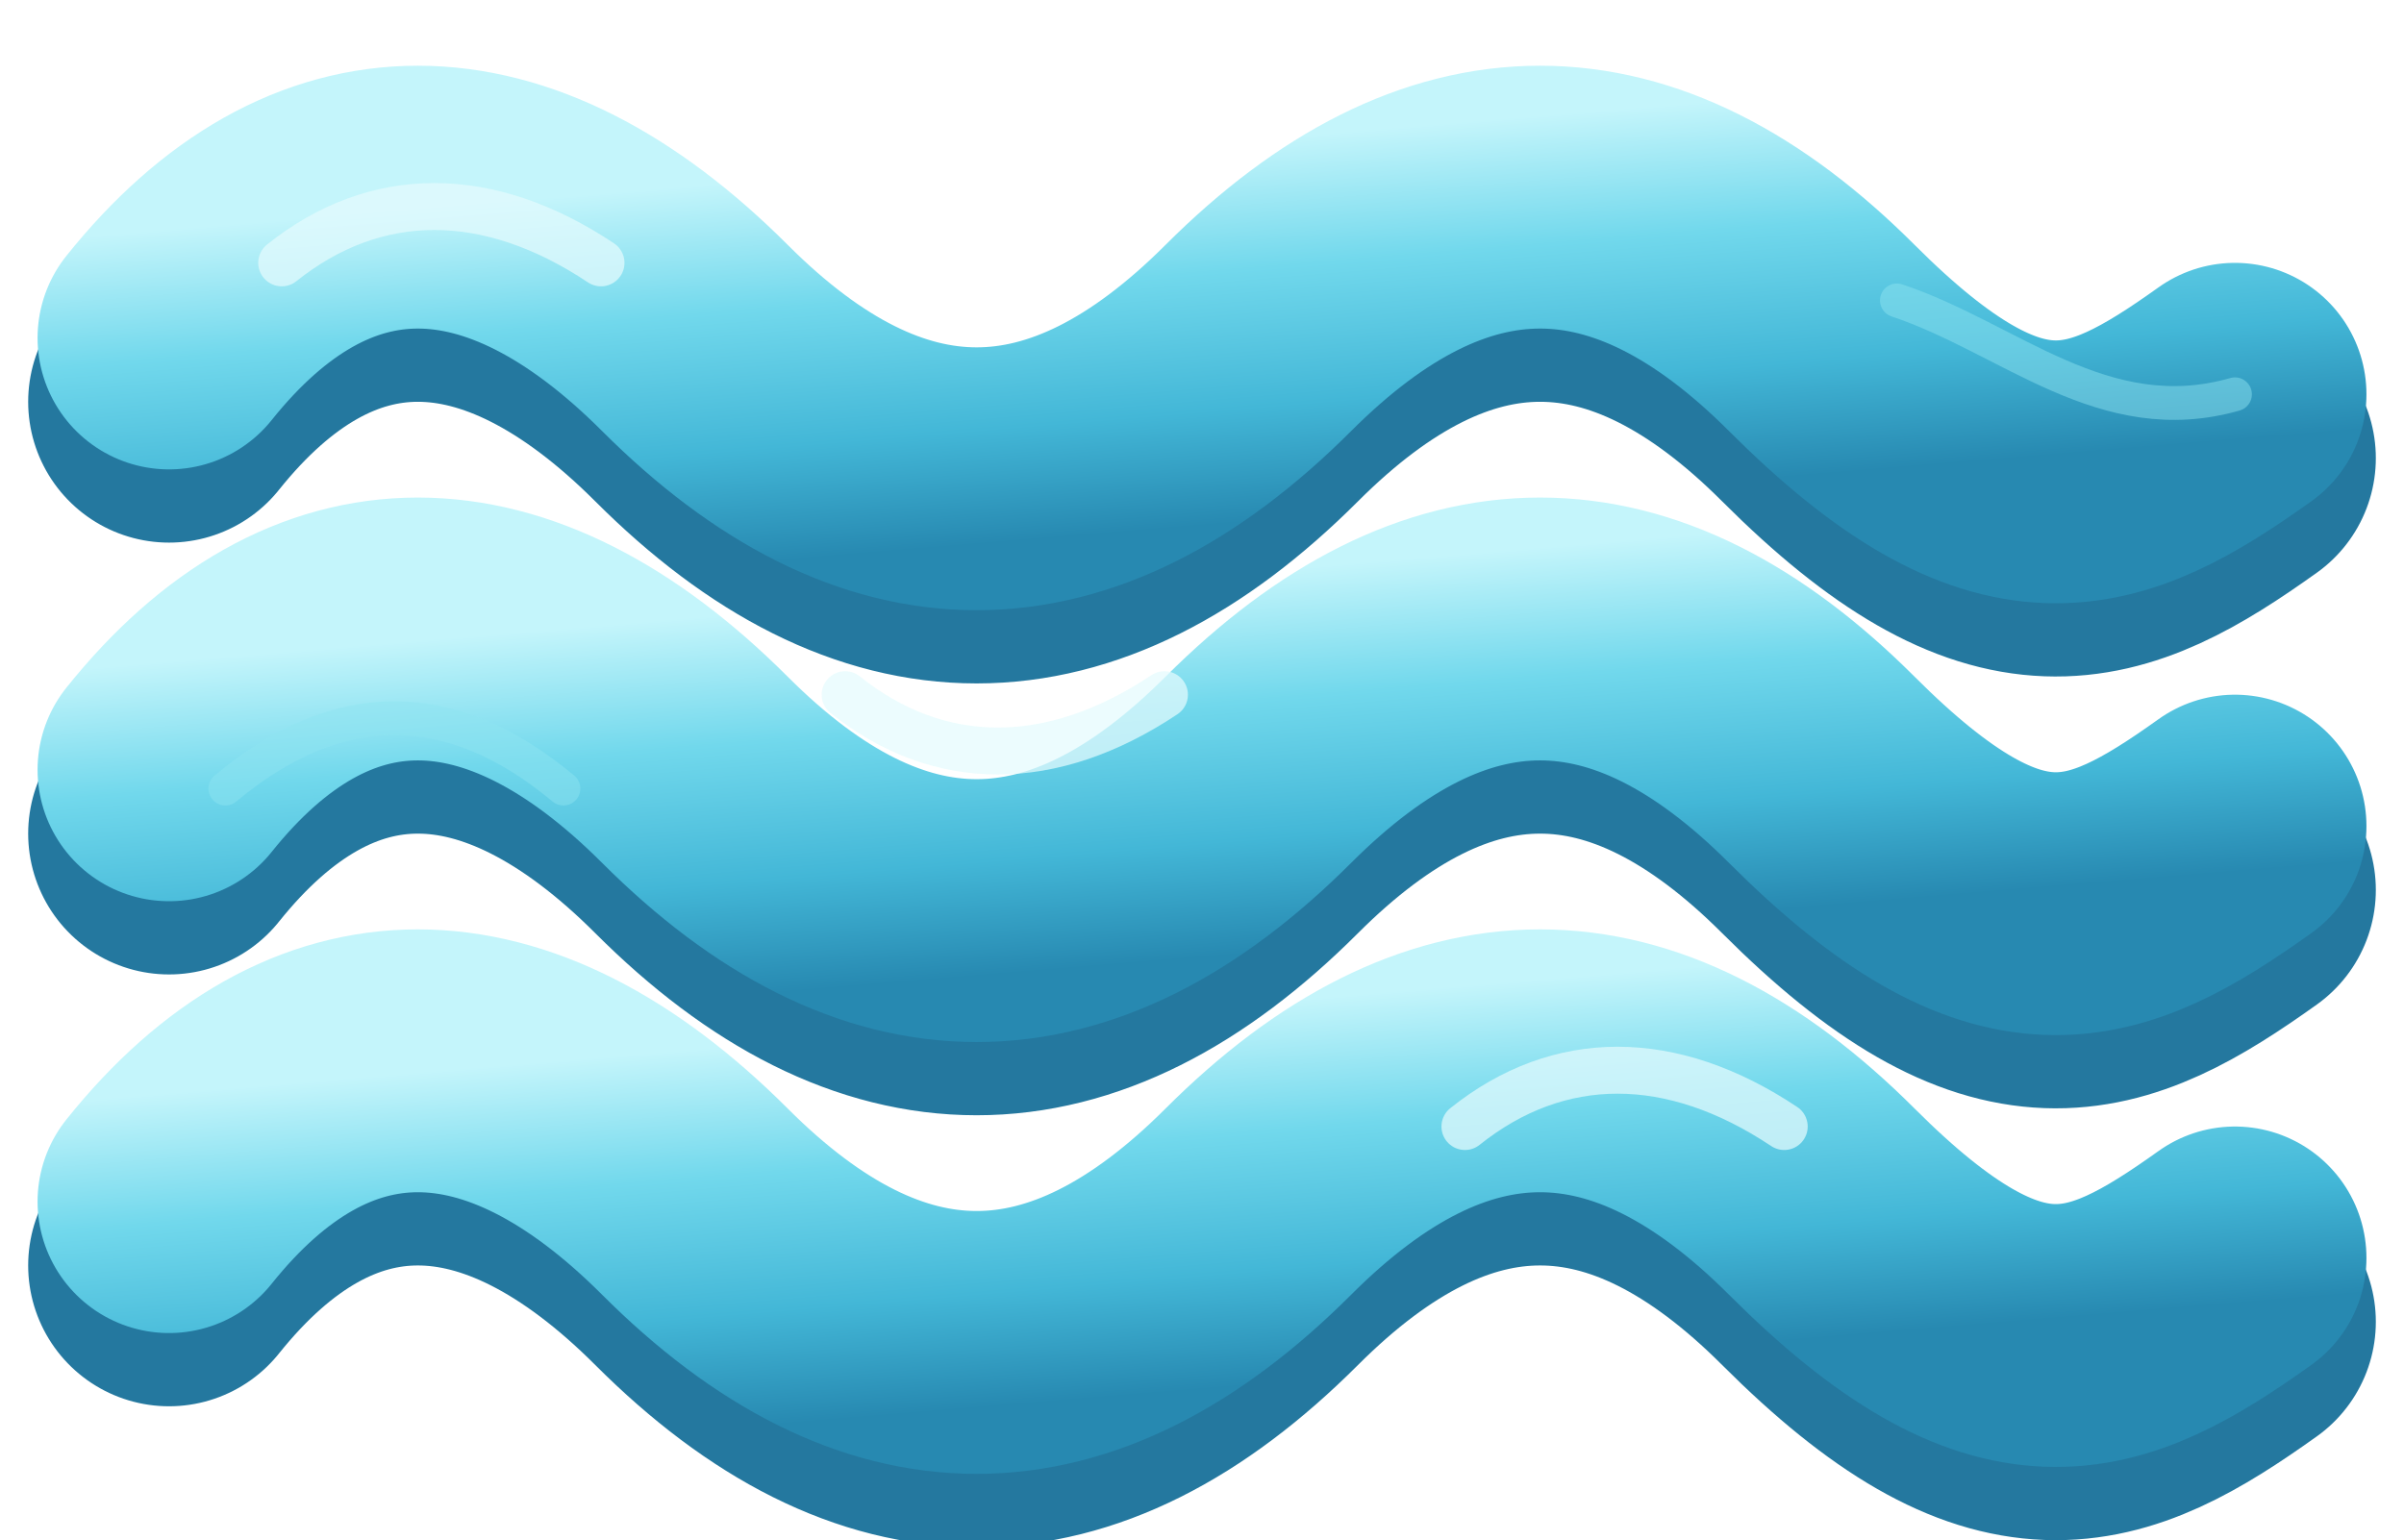
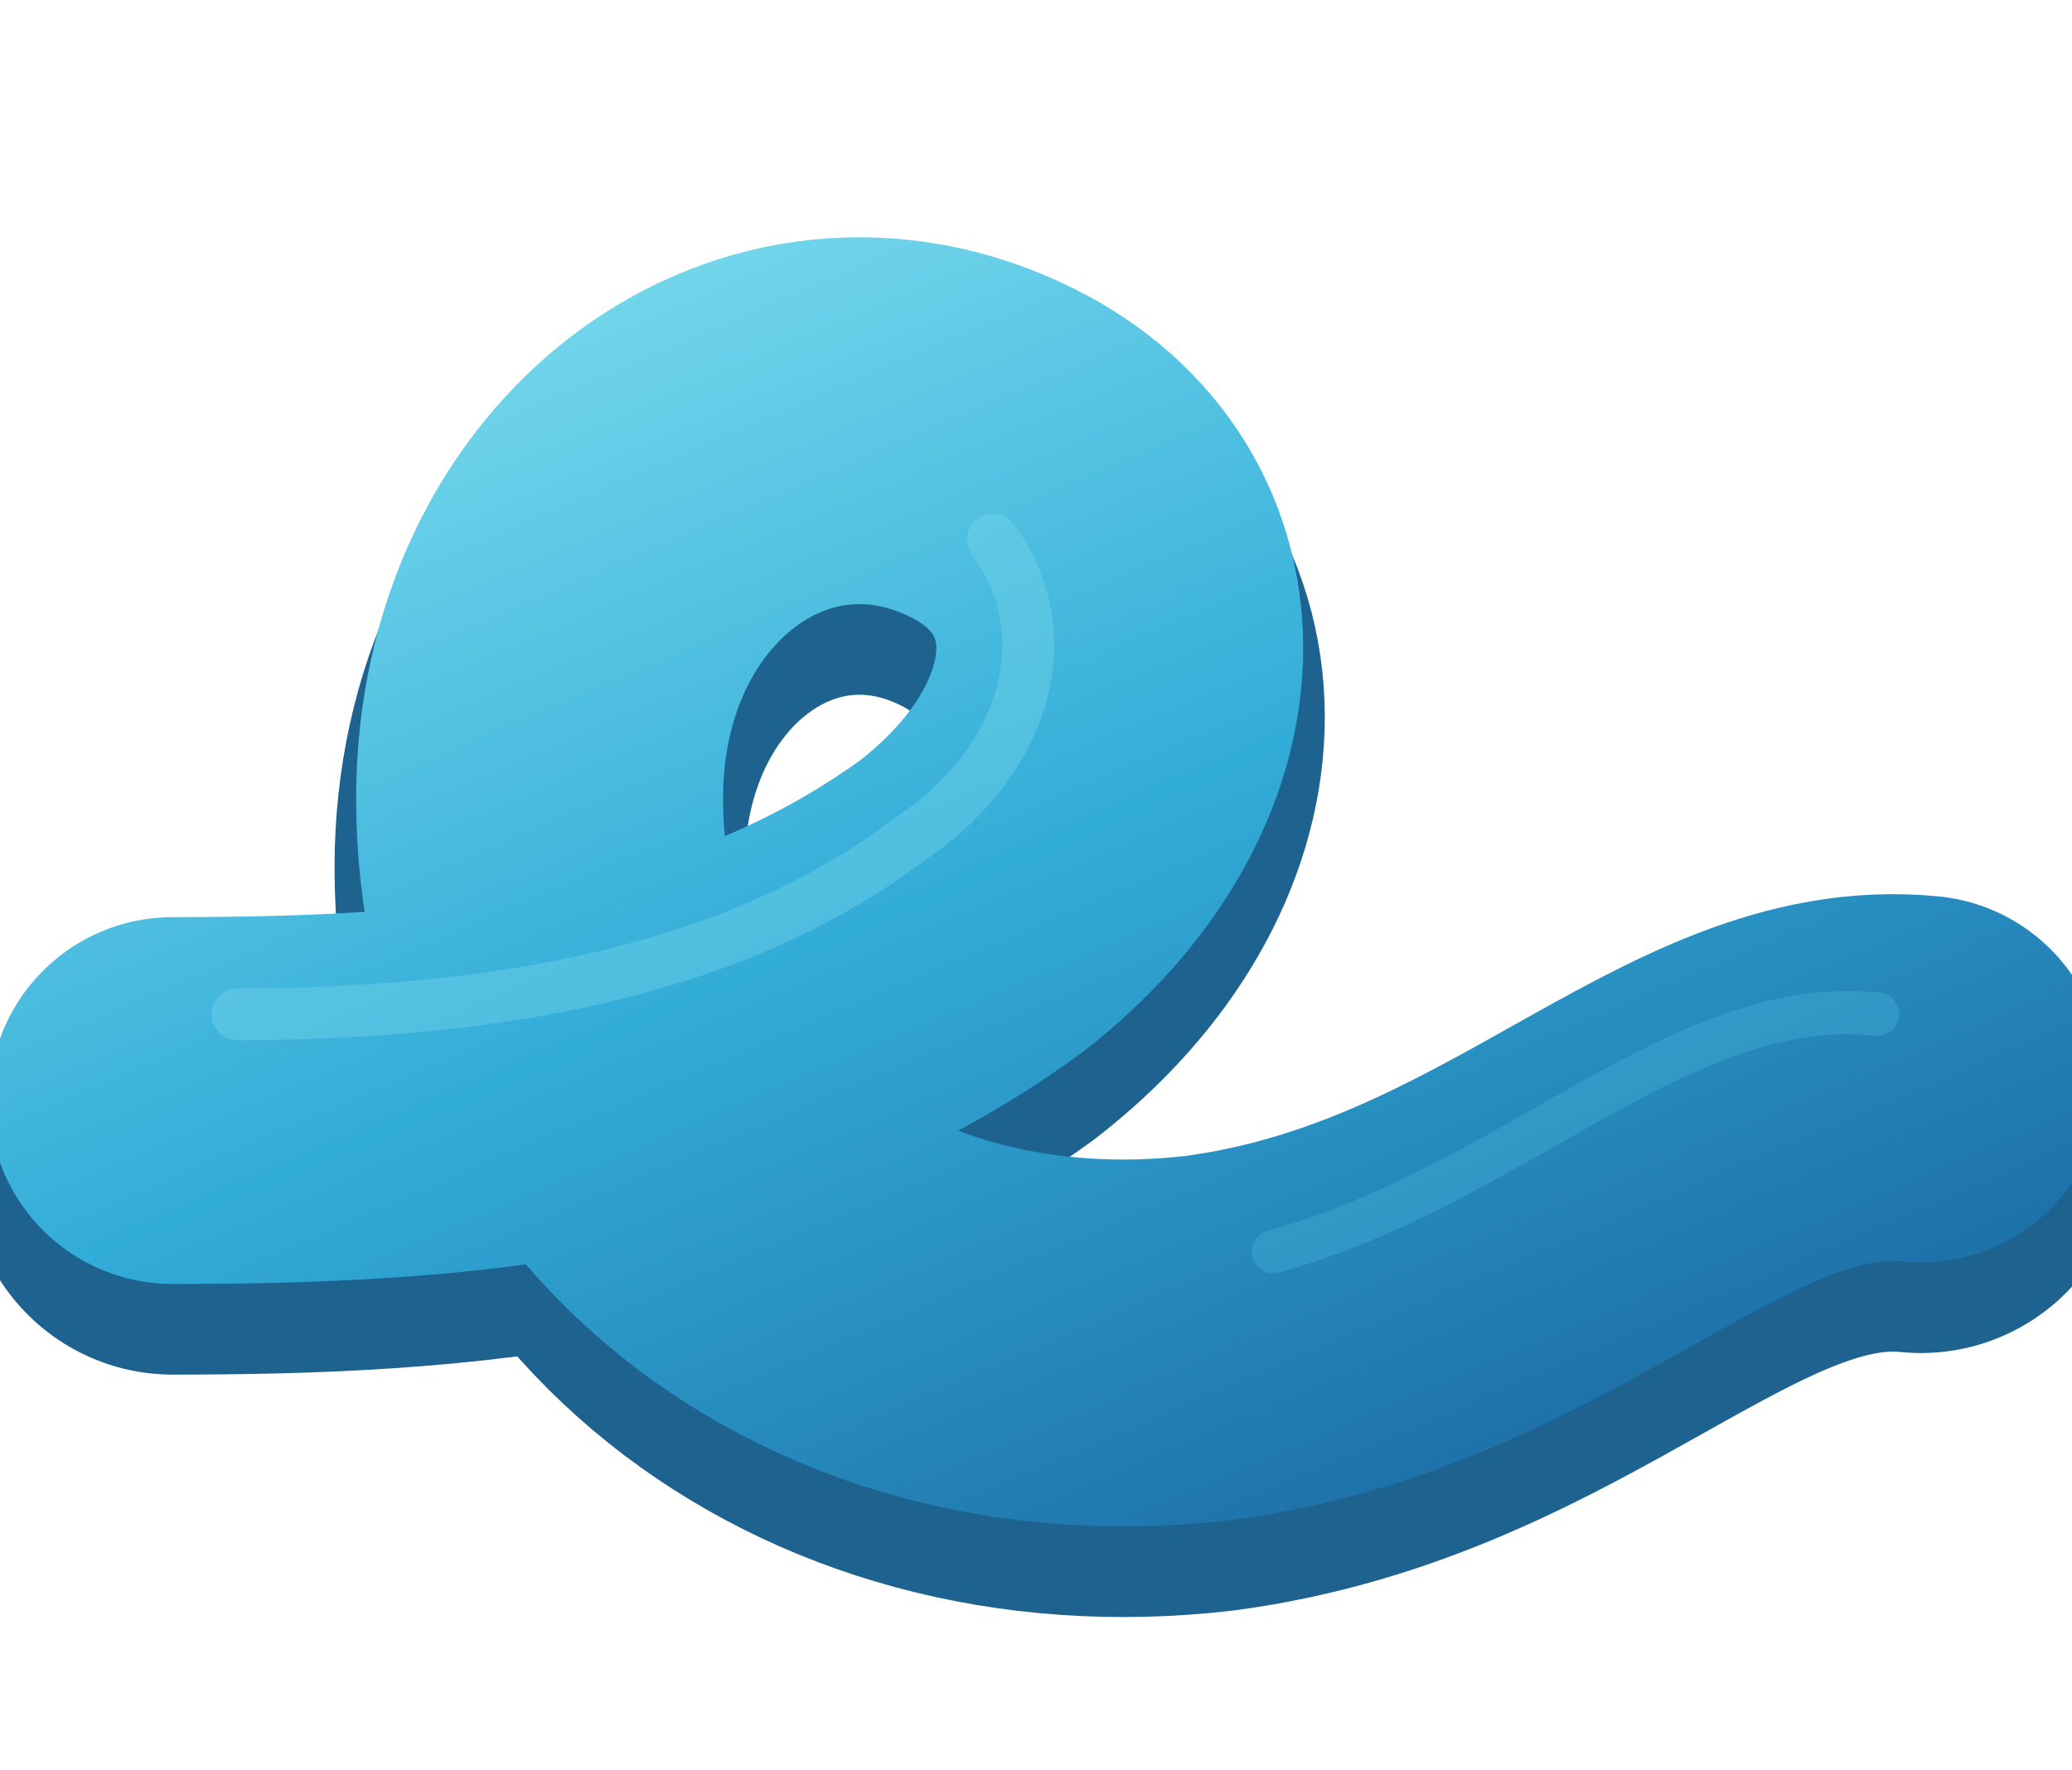
- <svg xmlns="http://www.w3.org/2000/svg" viewBox="0 0 128 82" role="img" aria-label="Slovo E kao reka">
+ <svg xmlns="http://www.w3.org/2000/svg" viewBox="0 0 96 82" role="img" aria-label="Slovo E kao reka iz Zemljopis logoa">
  <defs>
-     <linearGradient id="river-face" x1="0.18" x2="0.78" y1="0" y2="1">
-       <stop offset="0" stop-color="#c4f5fb" />
-       <stop offset="0.34" stop-color="#71d8ec" />
-       <stop offset="0.7" stop-color="#43b7d7" />
-       <stop offset="1" stop-color="#2789b1" />
+     <linearGradient id="logo-river-face" x1="0.08" x2="0.9" y1="0" y2="1">
+       <stop offset="0" stop-color="#72d6eb" />
+       <stop offset="0.48" stop-color="#32acd8" />
+       <stop offset="1" stop-color="#1e72aa" />
    </linearGradient>
  </defs>
-   <g fill="none" stroke="#24789f" stroke-linecap="round" stroke-linejoin="round" stroke-width="15" transform="translate(0 3.4)">
-     <path d="M9 18c8-10 18-10 28 0s20 10 30 0 20-10 30 0 15 8 22 3" />
-     <path d="M9 41c8-10 18-10 28 0s20 10 30 0 20-10 30 0 15 8 22 3" />
-     <path d="M9 64c8-10 18-10 28 0s20 10 30 0 20-10 30 0 15 8 22 3" />
-   </g>
-   <g fill="none" stroke="url(#river-face)" stroke-linecap="round" stroke-linejoin="round" stroke-width="14">
-     <path d="M9 18c8-10 18-10 28 0s20 10 30 0 20-10 30 0 15 8 22 3" />
-     <path d="M9 41c8-10 18-10 28 0s20 10 30 0 20-10 30 0 15 8 22 3" />
-     <path d="M9 64c8-10 18-10 28 0s20 10 30 0 20-10 30 0 15 8 22 3" />
-   </g>
-   <g fill="none" stroke="#e5fbfd" stroke-linecap="round" stroke-width="2.5" opacity="0.72">
-     <path d="M15 14c5-4 11-4 17 0" />
-     <path d="M45 37c5 4 11 4 17 0" />
-     <path d="M78 60c5-4 11-4 17 0" />
-   </g>
-   <g fill="none" stroke="#8ee4f1" stroke-linecap="round" stroke-width="1.8" opacity="0.48">
-     <path d="M101 16c6 2 11 7 18 5" />
-     <path d="M12 42c6-5 12-5 18 0" />
-   </g>
+   <path d="M8 51c13 0 26-1 37-9 9-7 9-17 1-21-10-5-21 3-21 16 0 16 14 27 31 25 15-2 23-13 33-12" fill="none" stroke="#1e628f" stroke-linecap="round" stroke-linejoin="round" stroke-width="19" transform="translate(0 3.2)" />
+   <path d="M8 51c13 0 26-1 37-9 9-7 9-17 1-21-10-5-21 3-21 16 0 16 14 27 31 25 15-2 23-13 33-12" fill="none" stroke="url(#logo-river-face)" stroke-linecap="round" stroke-linejoin="round" stroke-width="17" />
+   <path d="M11 47c12 0 23-2 31-8 6-4 7-10 4-14" fill="none" stroke="#78d7e9" stroke-linecap="round" stroke-width="2.4" opacity="0.38" />
+   <path d="M59 58c11-3 19-12 28-11" fill="none" stroke="#48b9dc" stroke-linecap="round" stroke-width="2" opacity="0.34" />
</svg>
